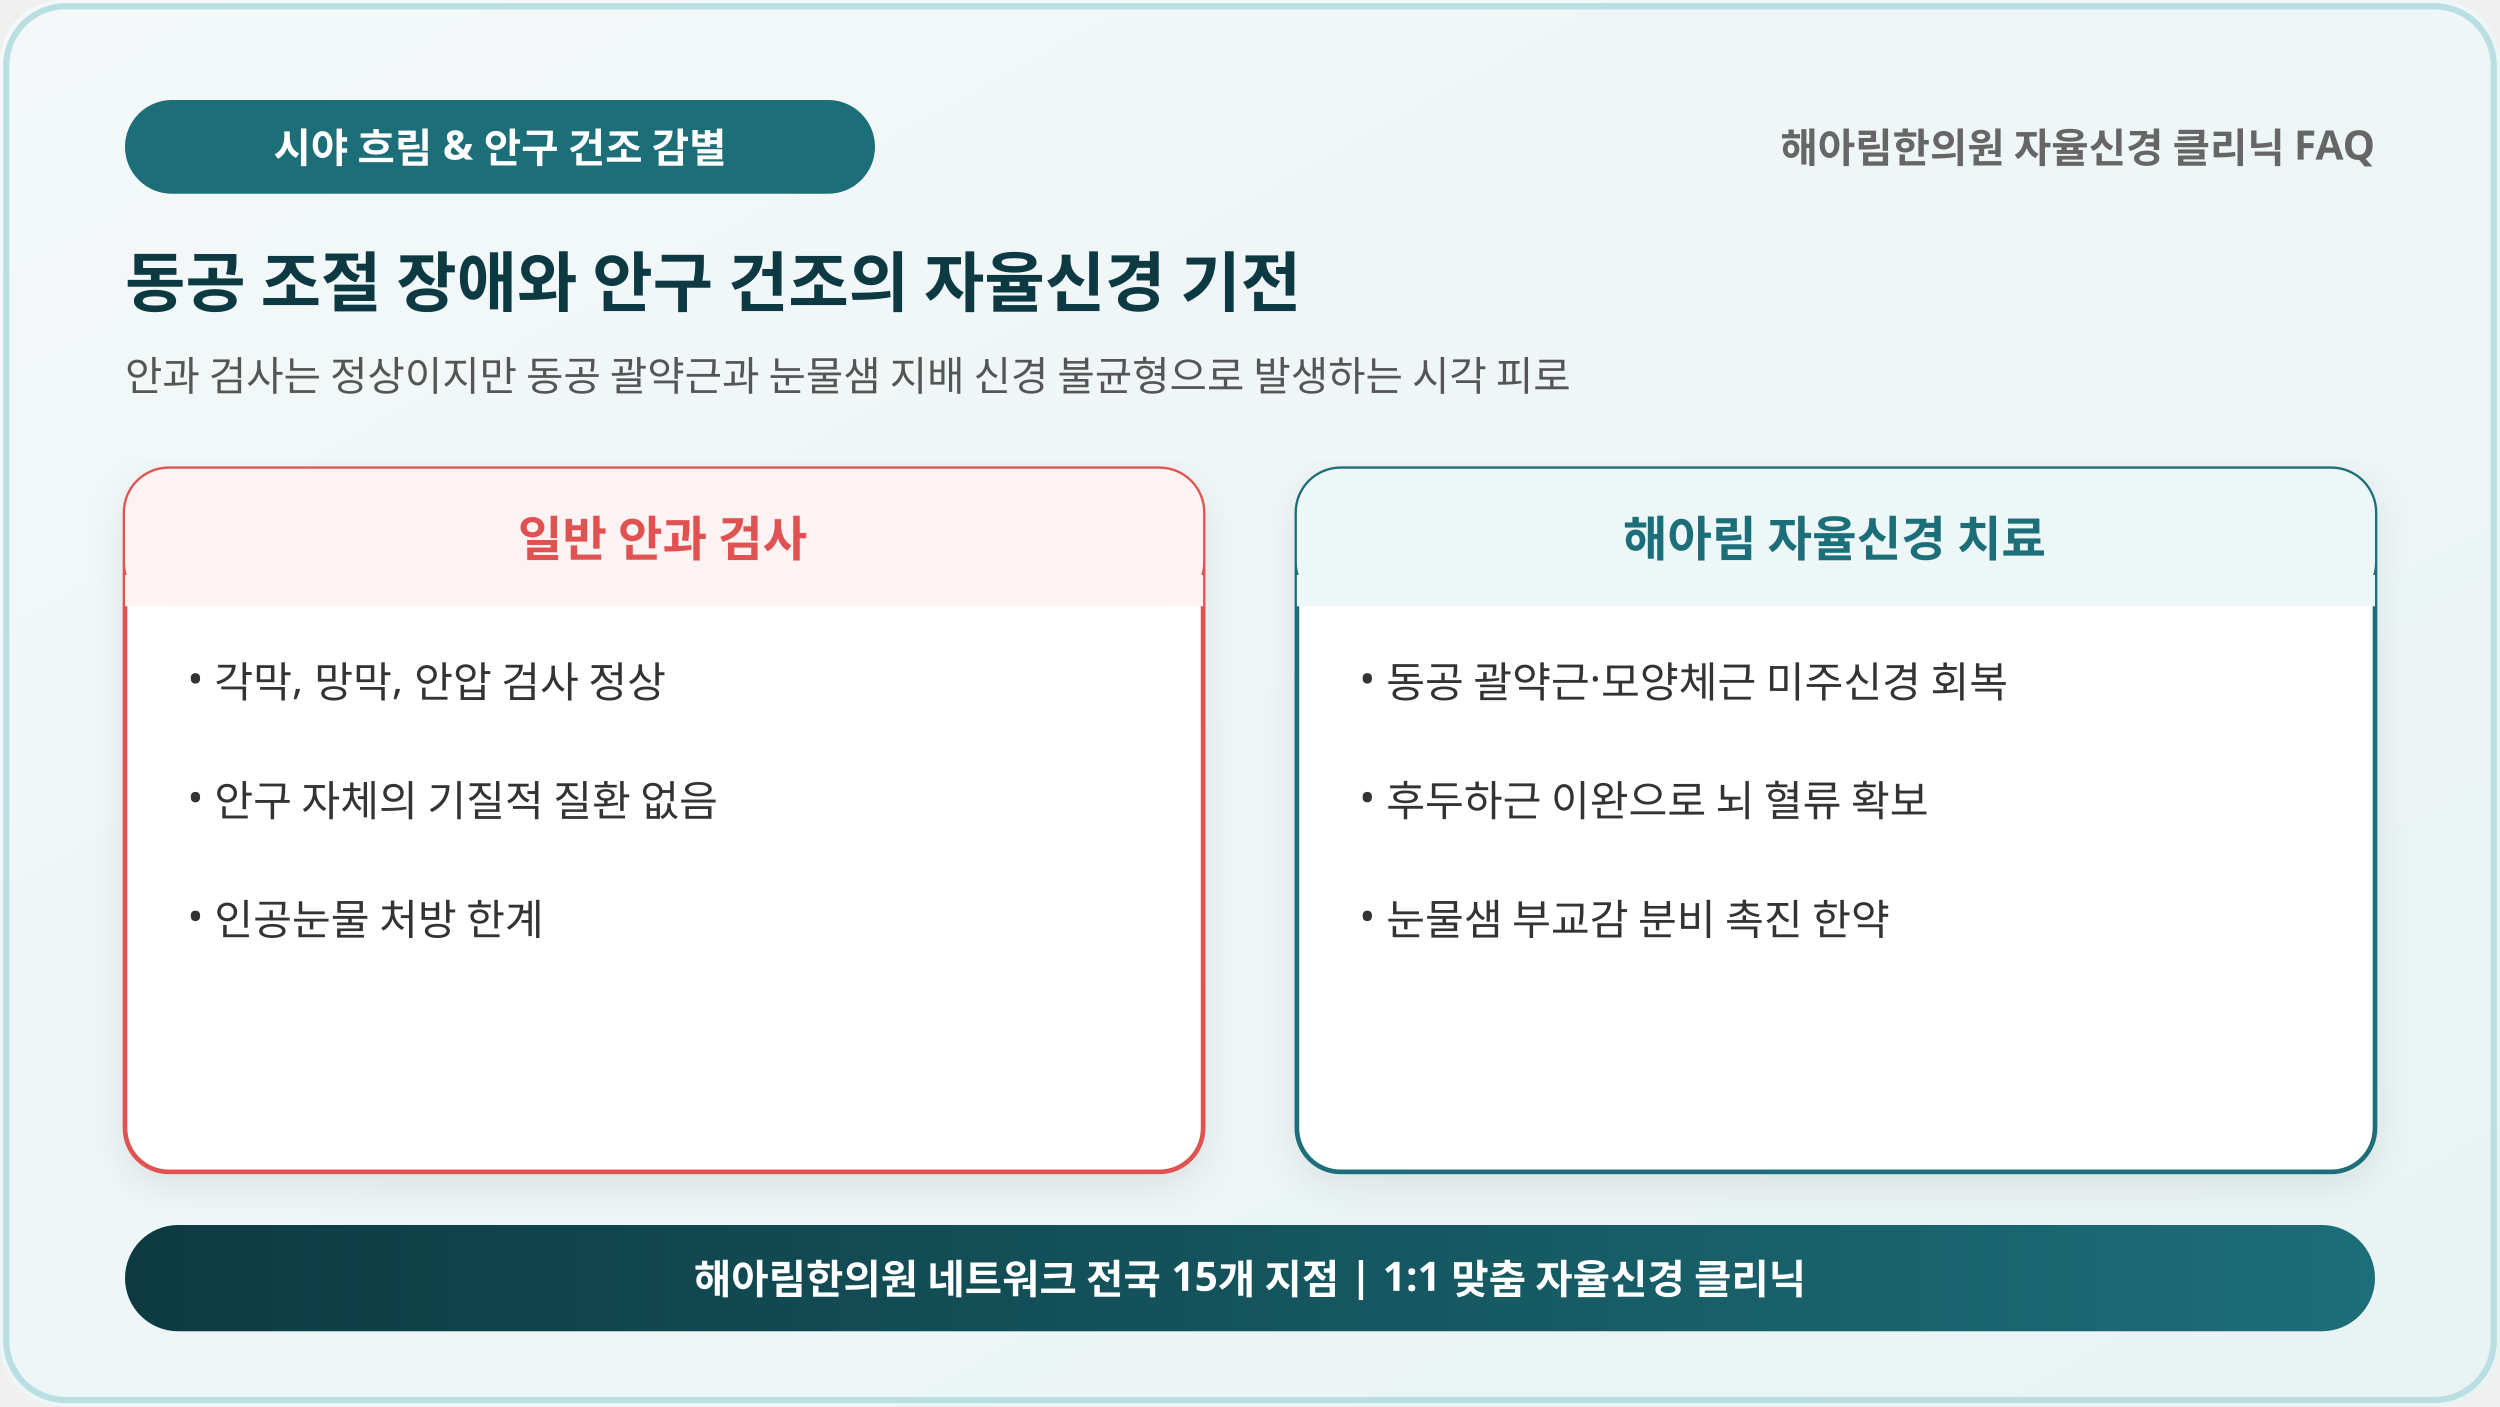
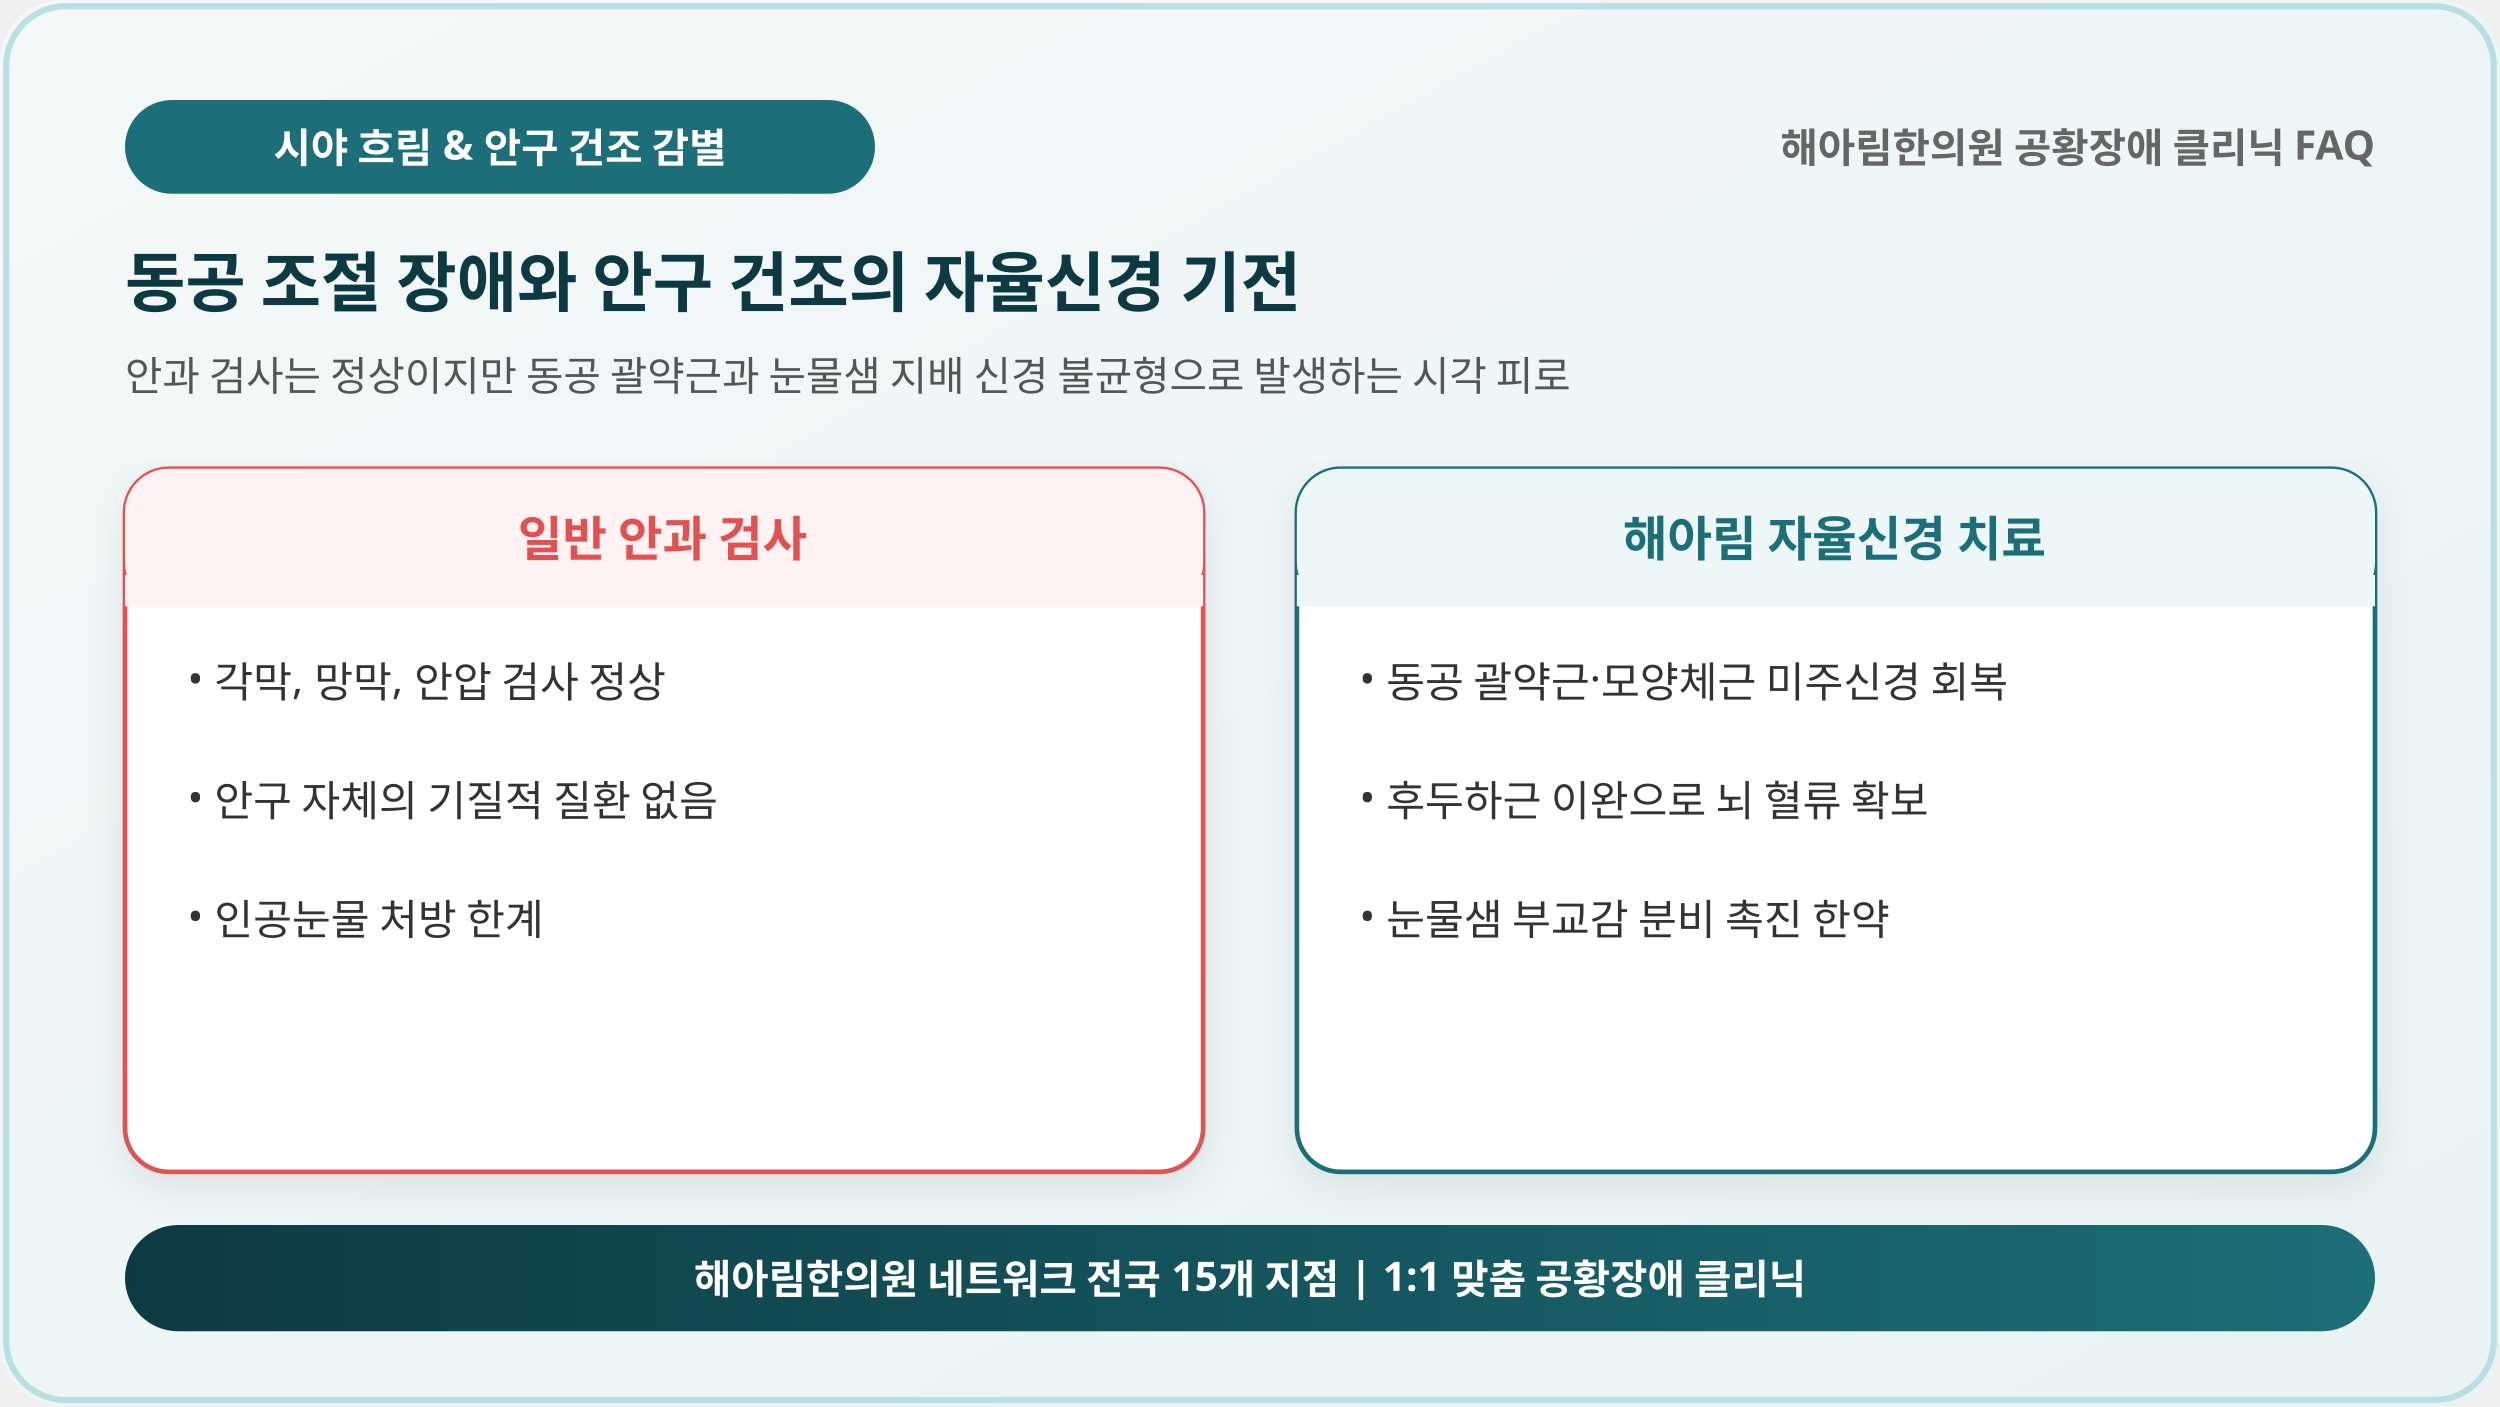
<svg xmlns="http://www.w3.org/2000/svg" viewBox="0 0 800 450" width="100%" height="100%">
  <defs>
    <linearGradient id="bgGrad" x1="0%" y1="0%" x2="100%" y2="100%">
      <stop offset="0%" stop-color="#f4f8f9" />
      <stop offset="100%" stop-color="#e9f3f4" />
    </linearGradient>
    <linearGradient id="headGrad" x1="0%" y1="0%" x2="100%" y2="0%">
      <stop offset="0%" stop-color="#0d3a42" />
      <stop offset="100%" stop-color="#1c6e78" />
    </linearGradient>
    <filter id="cardShadow" x="-3%" y="-3%" width="106%" height="110%">
      <feDropShadow dx="0" dy="4" stdDeviation="6" flood-opacity="0.08" />
    </filter>
  </defs>
  <rect width="800" height="450" fill="url(#bgGrad)" rx="20" />
  <rect x="2" y="2" width="796" height="446" fill="none" stroke="#badfe3" stroke-width="2" rx="19" />
  <rect x="40" y="32" width="240" height="30" rx="15" fill="#1c6e78" />
  <text x="160" y="52" text-anchor="middle" font-family="'Pretendard', sans-serif" font-size="13" font-weight="700" fill="#ffffff">
    시야 흐림 &amp; 안구 건조 감별
  </text>
  <text x="760" y="52" text-anchor="end" font-family="'Pretendard', sans-serif" font-size="13" font-weight="600" fill="#666666">
-     해아림한의원 자율신경 클리닉 FAQ
+     해아림한의원 공황장애 클리닉 FAQ
  </text>
  <text x="40" y="98" font-family="'Pretendard', sans-serif" font-size="21" font-weight="800" fill="#0d3a42">
    동공 조절 장애와 안구 건조의 자율신경 기전
  </text>
  <text x="40" y="125" font-family="'Pretendard', sans-serif" font-size="13" font-weight="500" fill="#555555">
    안과 검사는 정상이지만 동공 괄약근과 눈물샘 지배 신경 불균형으로 발생하는 시각 피로
  </text>
  <rect x="40" y="150" width="345" height="225" rx="14" fill="#ffffff" stroke="#e05252" stroke-width="1.5" filter="url(#cardShadow)" />
  <rect x="40" y="150" width="345" height="44" rx="14" fill="#fef2f2" />
  <rect x="40" y="184" width="345" height="10" fill="#fef2f2" />
  <text x="212" y="178" text-anchor="middle" font-family="'Pretendard', sans-serif" font-size="15.5" font-weight="700" fill="#e05252">
    일반 안과 검사
  </text>
  <g transform="translate(60, 222)">
    <text x="0" y="0" font-family="'Pretendard', sans-serif" font-size="13.5" fill="#333333" font-weight="500">• 각막, 망막, 안압 검사 정상</text>
    <text x="0" y="38" font-family="'Pretendard', sans-serif" font-size="13.5" fill="#333333" font-weight="500">• 안구 자체의 기질적 질환 없음</text>
    <text x="0" y="76" font-family="'Pretendard', sans-serif" font-size="13.5" fill="#333333" font-weight="500">• 인공눈물 처방 한계</text>
  </g>
  <rect x="415" y="150" width="345" height="225" rx="14" fill="#ffffff" stroke="#1c6e78" stroke-width="1.5" filter="url(#cardShadow)" />
  <rect x="415" y="150" width="345" height="44" rx="14" fill="#edf7f8" />
  <rect x="415" y="184" width="345" height="10" fill="#edf7f8" />
  <text x="587" y="178" text-anchor="middle" font-family="'Pretendard', sans-serif" font-size="15.5" font-weight="700" fill="#1c6e78">
    해아림 자율신경 치료
  </text>
  <g transform="translate(435, 222)">
    <text x="0" y="0" font-family="'Pretendard', sans-serif" font-size="13.5" fill="#333333" font-weight="500">• 동공 괄약근·모양체근 미주신경 회복</text>
    <text x="0" y="38" font-family="'Pretendard', sans-serif" font-size="13.5" fill="#333333" font-weight="500">• 후두하근 이완으로 뇌 혈류 확보</text>
    <text x="0" y="76" font-family="'Pretendard', sans-serif" font-size="13.5" fill="#333333" font-weight="500">• 눈물샘 부교감 분비 촉진 한약</text>
  </g>
  <rect x="40" y="392" width="720" height="34" rx="17" fill="url(#headGrad)" />
  <text x="400" y="414" text-anchor="middle" font-family="'Pretendard', sans-serif" font-size="13" font-weight="700" fill="#ffffff">
-     해아림한의원 네트워크 전국 15개 지점 | 1:1 맞춤 자율신경 클리닉
+     해아림한의원 네트워크 전국 15개 지점 | 1:1 맞춤 공황장애 클리닉
  </text>
</svg>
